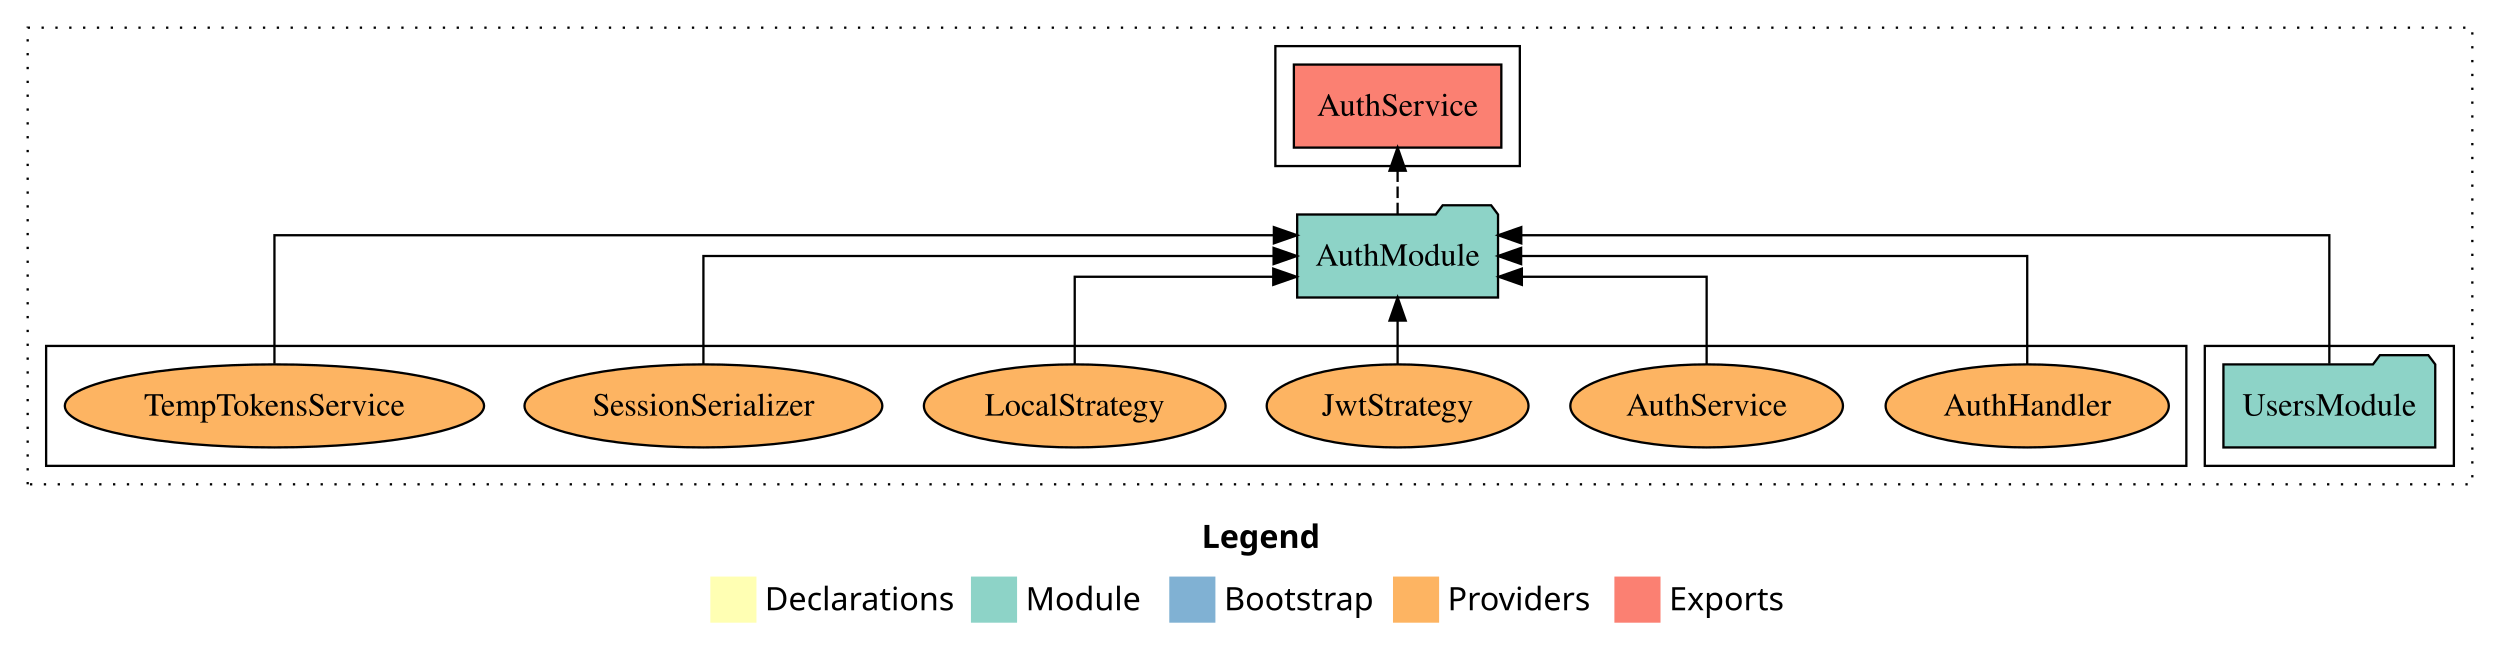
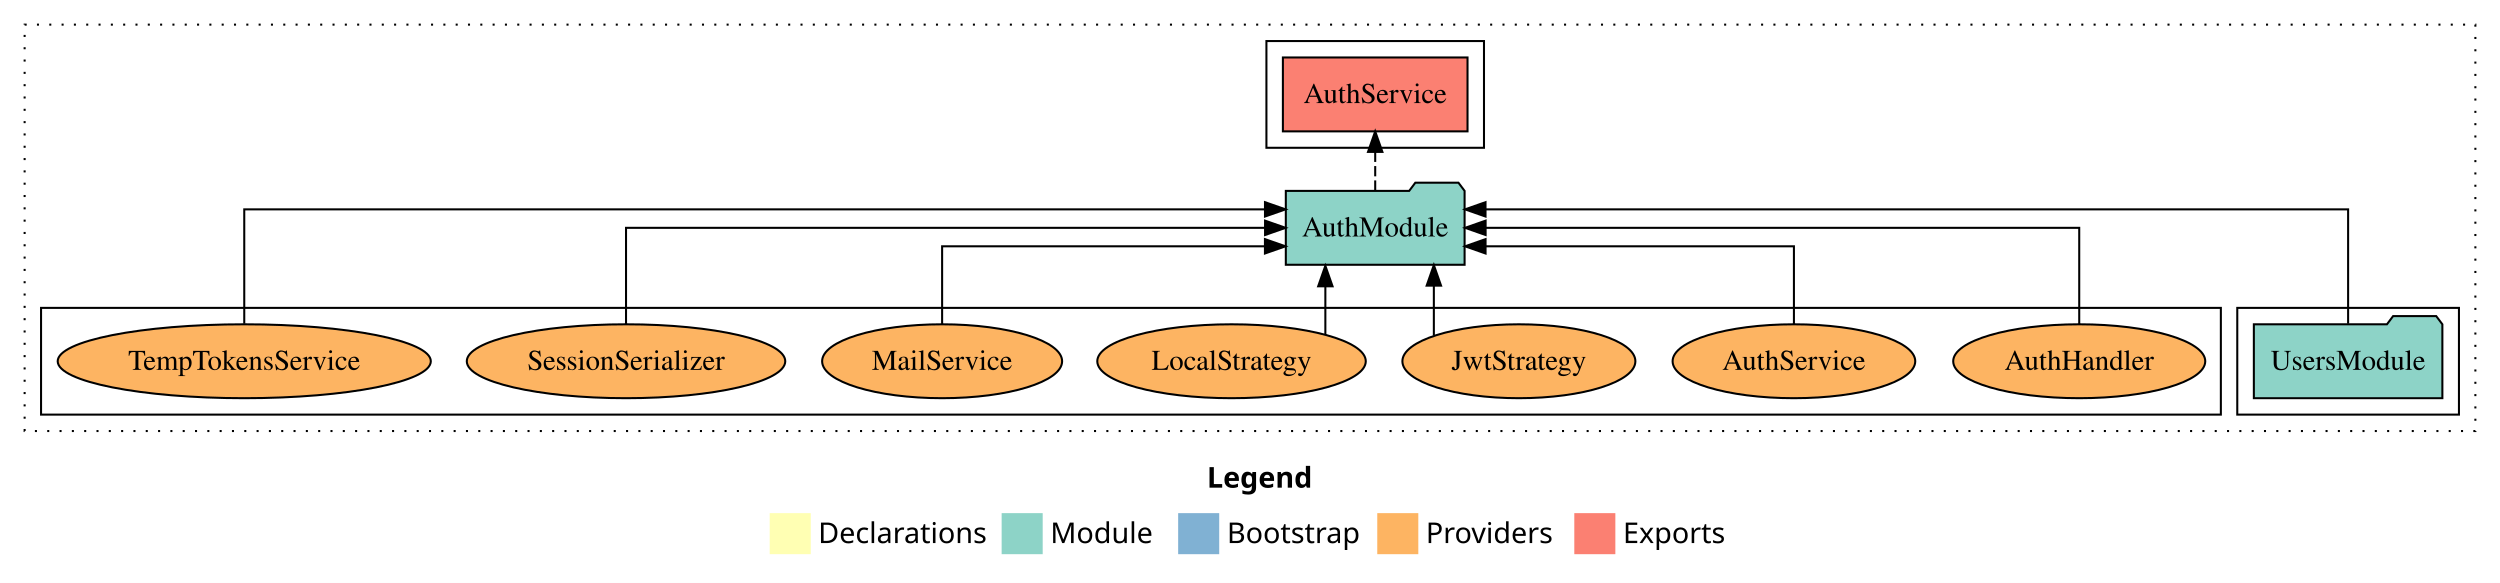
- <svg xmlns="http://www.w3.org/2000/svg" width="1084pt" height="284pt" viewBox="0.00 0.00 1084.00 284.00">
+ <svg xmlns="http://www.w3.org/2000/svg" width="1218pt" height="284pt" viewBox="0.00 0.00 1218.00 284.00">
  <g id="graph0" class="graph" transform="scale(1 1) rotate(0) translate(4 280)">
-     <polygon fill="#ffffff" stroke="transparent" points="-4,4 -4,-280 1080,-280 1080,4 -4,4" />
-     <text text-anchor="start" x="517.009" y="-42.4" font-family="sans-serif" font-weight="bold" font-size="14.00" fill="#000000">Legend</text>
-     <polygon fill="#ffffb3" stroke="transparent" points="304,-10 304,-30 324,-30 324,-10 304,-10" />
-     <text text-anchor="start" x="327.629" y="-15.4" font-family="sans-serif" font-size="14.00" fill="#000000">  Declarations</text>
-     <polygon fill="#8dd3c7" stroke="transparent" points="417,-10 417,-30 437,-30 437,-10 417,-10" />
-     <text text-anchor="start" x="440.725" y="-15.4" font-family="sans-serif" font-size="14.00" fill="#000000">  Module</text>
-     <polygon fill="#80b1d3" stroke="transparent" points="503,-10 503,-30 523,-30 523,-10 503,-10" />
-     <text text-anchor="start" x="526.781" y="-15.4" font-family="sans-serif" font-size="14.00" fill="#000000">  Bootstrap</text>
-     <polygon fill="#fdb462" stroke="transparent" points="600,-10 600,-30 620,-30 620,-10 600,-10" />
-     <text text-anchor="start" x="623.673" y="-15.4" font-family="sans-serif" font-size="14.00" fill="#000000">  Providers</text>
-     <polygon fill="#fb8072" stroke="transparent" points="696,-10 696,-30 716,-30 716,-10 696,-10" />
-     <text text-anchor="start" x="719.726" y="-15.4" font-family="sans-serif" font-size="14.00" fill="#000000">  Exports</text>
+     <polygon fill="#ffffff" stroke="transparent" points="-4,4 -4,-280 1214,-280 1214,4 -4,4" />
+     <text text-anchor="start" x="584.009" y="-42.4" font-family="sans-serif" font-weight="bold" font-size="14.00" fill="#000000">Legend</text>
+     <polygon fill="#ffffb3" stroke="transparent" points="371,-10 371,-30 391,-30 391,-10 371,-10" />
+     <text text-anchor="start" x="394.629" y="-15.4" font-family="sans-serif" font-size="14.00" fill="#000000">  Declarations</text>
+     <polygon fill="#8dd3c7" stroke="transparent" points="484,-10 484,-30 504,-30 504,-10 484,-10" />
+     <text text-anchor="start" x="507.725" y="-15.4" font-family="sans-serif" font-size="14.00" fill="#000000">  Module</text>
+     <polygon fill="#80b1d3" stroke="transparent" points="570,-10 570,-30 590,-30 590,-10 570,-10" />
+     <text text-anchor="start" x="593.781" y="-15.4" font-family="sans-serif" font-size="14.00" fill="#000000">  Bootstrap</text>
+     <polygon fill="#fdb462" stroke="transparent" points="667,-10 667,-30 687,-30 687,-10 667,-10" />
+     <text text-anchor="start" x="690.673" y="-15.4" font-family="sans-serif" font-size="14.00" fill="#000000">  Providers</text>
+     <polygon fill="#fb8072" stroke="transparent" points="763,-10 763,-30 783,-30 783,-10 763,-10" />
+     <text text-anchor="start" x="786.726" y="-15.4" font-family="sans-serif" font-size="14.00" fill="#000000">  Exports</text>
    <g id="clust1" class="cluster">
-       <polygon fill="none" stroke="#000000" stroke-dasharray="1,5" points="8,-70 8,-268 1068,-268 1068,-70 8,-70" />
+       <polygon fill="none" stroke="#000000" stroke-dasharray="1,5" points="8,-70 8,-268 1202,-268 1202,-70 8,-70" />
    </g>
    <g id="clust3" class="cluster">
-       <polygon fill="none" stroke="#000000" points="952,-78 952,-130 1060,-130 1060,-78 952,-78" />
+       <polygon fill="none" stroke="#000000" points="1086,-78 1086,-130 1194,-130 1194,-78 1086,-78" />
    </g>
    <g id="clust4" class="cluster">
-       <polygon fill="none" stroke="#000000" points="549,-208 549,-260 655,-260 655,-208 549,-208" />
+       <polygon fill="none" stroke="#000000" points="613,-208 613,-260 719,-260 719,-208 613,-208" />
    </g>
    <g id="clust6" class="cluster">
-       <polygon fill="none" stroke="#000000" points="16,-78 16,-130 944,-130 944,-78 16,-78" />
+       <polygon fill="none" stroke="#000000" points="16,-78 16,-130 1078,-130 1078,-78 16,-78" />
    </g>
    <g id="node1" class="node">
-       <polygon fill="#8dd3c7" stroke="#000000" points="1051.922,-122 1048.922,-126 1027.922,-126 1024.922,-122 960.078,-122 960.078,-86 1051.922,-86 1051.922,-122" />
-       <text text-anchor="middle" x="1006" y="-99.8" font-family="Times,serif" font-size="14.00" fill="#000000">UsersModule</text>
+       <polygon fill="#8dd3c7" stroke="#000000" points="1185.922,-122 1182.922,-126 1161.922,-126 1158.922,-122 1094.078,-122 1094.078,-86 1185.922,-86 1185.922,-122" />
+       <text text-anchor="middle" x="1140" y="-99.8" font-family="Times,serif" font-size="14.00" fill="#000000">UsersModule</text>
    </g>
    <g id="node2" class="node">
-       <polygon fill="#8dd3c7" stroke="#000000" points="645.548,-187 642.548,-191 621.548,-191 618.548,-187 558.452,-187 558.452,-151 645.548,-151 645.548,-187" />
-       <text text-anchor="middle" x="602" y="-164.8" font-family="Times,serif" font-size="14.00" fill="#000000">AuthModule</text>
+       <polygon fill="#8dd3c7" stroke="#000000" points="709.548,-187 706.548,-191 685.548,-191 682.548,-187 622.452,-187 622.452,-151 709.548,-151 709.548,-187" />
+       <text text-anchor="middle" x="666" y="-164.8" font-family="Times,serif" font-size="14.00" fill="#000000">AuthModule</text>
    </g>
    <g id="edge1" class="edge">
-       <path fill="none" stroke="#000000" d="M1006,-122.292C1006,-144.206 1006,-178 1006,-178 1006,-178 655.619,-178 655.619,-178" />
-       <polygon fill="#000000" stroke="#000000" points="655.619,-174.5 645.619,-178 655.619,-181.5 655.619,-174.5" />
+       <path fill="none" stroke="#000000" d="M1140,-122.292C1140,-144.206 1140,-178 1140,-178 1140,-178 719.743,-178 719.743,-178" />
+       <polygon fill="#000000" stroke="#000000" points="719.743,-174.5 709.743,-178 719.743,-181.5 719.743,-174.5" />
    </g>
    <g id="node3" class="node">
-       <polygon fill="#fb8072" stroke="#000000" points="646.976,-252 557.024,-252 557.024,-216 646.976,-216 646.976,-252" />
-       <text text-anchor="middle" x="602" y="-229.8" font-family="Times,serif" font-size="14.00" fill="#000000">AuthService </text>
+       <polygon fill="#fb8072" stroke="#000000" points="710.976,-252 621.024,-252 621.024,-216 710.976,-216 710.976,-252" />
+       <text text-anchor="middle" x="666" y="-229.8" font-family="Times,serif" font-size="14.00" fill="#000000">AuthService </text>
    </g>
    <g id="edge2" class="edge">
-       <path fill="none" stroke="#000000" stroke-dasharray="5,2" d="M602,-187.106C602,-187.106 602,-205.991 602,-205.991" />
-       <polygon fill="#000000" stroke="#000000" points="598.5,-205.991 602,-215.991 605.5,-205.991 598.5,-205.991" />
+       <path fill="none" stroke="#000000" stroke-dasharray="5,2" d="M666,-187.106C666,-187.106 666,-205.991 666,-205.991" />
+       <polygon fill="#000000" stroke="#000000" points="662.5,-205.991 666,-215.991 669.5,-205.991 662.5,-205.991" />
    </g>
    <g id="node4" class="node">
-       <ellipse fill="#fdb462" stroke="#000000" cx="875" cy="-104" rx="61.397" ry="18" />
-       <text text-anchor="middle" x="875" y="-99.8" font-family="Times,serif" font-size="14.00" fill="#000000">AuthHandler</text>
+       <ellipse fill="#fdb462" stroke="#000000" cx="1009" cy="-104" rx="61.397" ry="18" />
+       <text text-anchor="middle" x="1009" y="-99.8" font-family="Times,serif" font-size="14.00" fill="#000000">AuthHandler</text>
    </g>
    <g id="edge3" class="edge">
-       <path fill="none" stroke="#000000" d="M875,-122.106C875,-141.339 875,-169 875,-169 875,-169 655.559,-169 655.559,-169" />
-       <polygon fill="#000000" stroke="#000000" points="655.56,-165.5 645.559,-169 655.559,-172.5 655.56,-165.5" />
+       <path fill="none" stroke="#000000" d="M1009,-122.106C1009,-141.339 1009,-169 1009,-169 1009,-169 719.79,-169 719.79,-169" />
+       <polygon fill="#000000" stroke="#000000" points="719.79,-165.5 709.79,-169 719.789,-172.5 719.79,-165.5" />
    </g>
    <g id="node5" class="node">
-       <ellipse fill="#fdb462" stroke="#000000" cx="736" cy="-104" rx="59.108" ry="18" />
-       <text text-anchor="middle" x="736" y="-99.8" font-family="Times,serif" font-size="14.00" fill="#000000">AuthService</text>
+       <ellipse fill="#fdb462" stroke="#000000" cx="870" cy="-104" rx="59.108" ry="18" />
+       <text text-anchor="middle" x="870" y="-99.8" font-family="Times,serif" font-size="14.00" fill="#000000">AuthService</text>
    </g>
    <g id="edge4" class="edge">
-       <path fill="none" stroke="#000000" d="M736,-122.027C736,-138.398 736,-160 736,-160 736,-160 655.877,-160 655.877,-160" />
-       <polygon fill="#000000" stroke="#000000" points="655.877,-156.5 645.877,-160 655.877,-163.5 655.877,-156.5" />
+       <path fill="none" stroke="#000000" d="M870,-122.027C870,-138.398 870,-160 870,-160 870,-160 719.763,-160 719.763,-160" />
+       <polygon fill="#000000" stroke="#000000" points="719.763,-156.5 709.763,-160 719.763,-163.5 719.763,-156.5" />
    </g>
    <g id="node6" class="node">
-       <ellipse fill="#fdb462" stroke="#000000" cx="602" cy="-104" rx="56.756" ry="18" />
-       <text text-anchor="middle" x="602" y="-99.8" font-family="Times,serif" font-size="14.00" fill="#000000">JwtStrategy</text>
+       <ellipse fill="#fdb462" stroke="#000000" cx="736" cy="-104" rx="56.756" ry="18" />
+       <text text-anchor="middle" x="736" y="-99.8" font-family="Times,serif" font-size="14.00" fill="#000000">JwtStrategy</text>
    </g>
    <g id="edge5" class="edge">
-       <path fill="none" stroke="#000000" d="M602,-122.106C602,-122.106 602,-140.991 602,-140.991" />
-       <polygon fill="#000000" stroke="#000000" points="598.5,-140.991 602,-150.991 605.5,-140.991 598.5,-140.991" />
+       <path fill="none" stroke="#000000" d="M694.573,-116.533C694.573,-116.533 694.573,-140.851 694.573,-140.851" />
+       <polygon fill="#000000" stroke="#000000" points="691.073,-140.851 694.573,-150.851 698.073,-140.851 691.073,-140.851" />
    </g>
    <g id="node7" class="node">
-       <ellipse fill="#fdb462" stroke="#000000" cx="462" cy="-104" rx="65.405" ry="18" />
-       <text text-anchor="middle" x="462" y="-99.8" font-family="Times,serif" font-size="14.00" fill="#000000">LocalStrategy</text>
+       <ellipse fill="#fdb462" stroke="#000000" cx="596" cy="-104" rx="65.405" ry="18" />
+       <text text-anchor="middle" x="596" y="-99.8" font-family="Times,serif" font-size="14.00" fill="#000000">LocalStrategy</text>
    </g>
    <g id="edge6" class="edge">
-       <path fill="none" stroke="#000000" d="M462,-122.027C462,-138.398 462,-160 462,-160 462,-160 548.087,-160 548.087,-160" />
-       <polygon fill="#000000" stroke="#000000" points="548.087,-163.5 558.087,-160 548.087,-156.5 548.087,-163.5" />
+       <path fill="none" stroke="#000000" d="M641.714,-116.842C641.714,-116.842 641.714,-140.523 641.714,-140.523" />
+       <polygon fill="#000000" stroke="#000000" points="638.215,-140.523 641.714,-150.523 645.215,-140.523 638.215,-140.523" />
    </g>
    <g id="node8" class="node">
+       <ellipse fill="#fdb462" stroke="#000000" cx="455" cy="-104" rx="58.461" ry="18" />
+       <text text-anchor="middle" x="455" y="-99.8" font-family="Times,serif" font-size="14.00" fill="#000000">MailService</text>
+     </g>
+     <g id="edge7" class="edge">
+       <path fill="none" stroke="#000000" d="M455,-122.027C455,-138.398 455,-160 455,-160 455,-160 612.281,-160 612.281,-160" />
+       <polygon fill="#000000" stroke="#000000" points="612.281,-163.5 622.281,-160 612.281,-156.5 612.281,-163.5" />
+     </g>
+     <g id="node9" class="node">
      <ellipse fill="#fdb462" stroke="#000000" cx="301" cy="-104" rx="77.578" ry="18" />
      <text text-anchor="middle" x="301" y="-99.8" font-family="Times,serif" font-size="14.00" fill="#000000">SessionSerializer</text>
    </g>
-     <g id="edge7" class="edge">
-       <path fill="none" stroke="#000000" d="M301,-122.106C301,-141.339 301,-169 301,-169 301,-169 548.232,-169 548.232,-169" />
-       <polygon fill="#000000" stroke="#000000" points="548.232,-172.5 558.232,-169 548.232,-165.5 548.232,-172.5" />
+     <g id="edge8" class="edge">
+       <path fill="none" stroke="#000000" d="M301,-122.106C301,-141.339 301,-169 301,-169 301,-169 612.335,-169 612.335,-169" />
+       <polygon fill="#000000" stroke="#000000" points="612.335,-172.5 622.335,-169 612.335,-165.5 612.335,-172.5" />
    </g>
-     <g id="node9" class="node">
+     <g id="node10" class="node">
      <ellipse fill="#fdb462" stroke="#000000" cx="115" cy="-104" rx="90.892" ry="18" />
      <text text-anchor="middle" x="115" y="-99.8" font-family="Times,serif" font-size="14.00" fill="#000000">TempTokensService</text>
    </g>
-     <g id="edge8" class="edge">
-       <path fill="none" stroke="#000000" d="M115,-122.292C115,-144.206 115,-178 115,-178 115,-178 548.353,-178 548.353,-178" />
-       <polygon fill="#000000" stroke="#000000" points="548.353,-181.5 558.353,-178 548.353,-174.5 548.353,-181.5" />
+     <g id="edge9" class="edge">
+       <path fill="none" stroke="#000000" d="M115,-122.292C115,-144.206 115,-178 115,-178 115,-178 612.303,-178 612.303,-178" />
+       <polygon fill="#000000" stroke="#000000" points="612.303,-181.5 622.303,-178 612.303,-174.5 612.303,-181.5" />
    </g>
  </g>
</svg>
